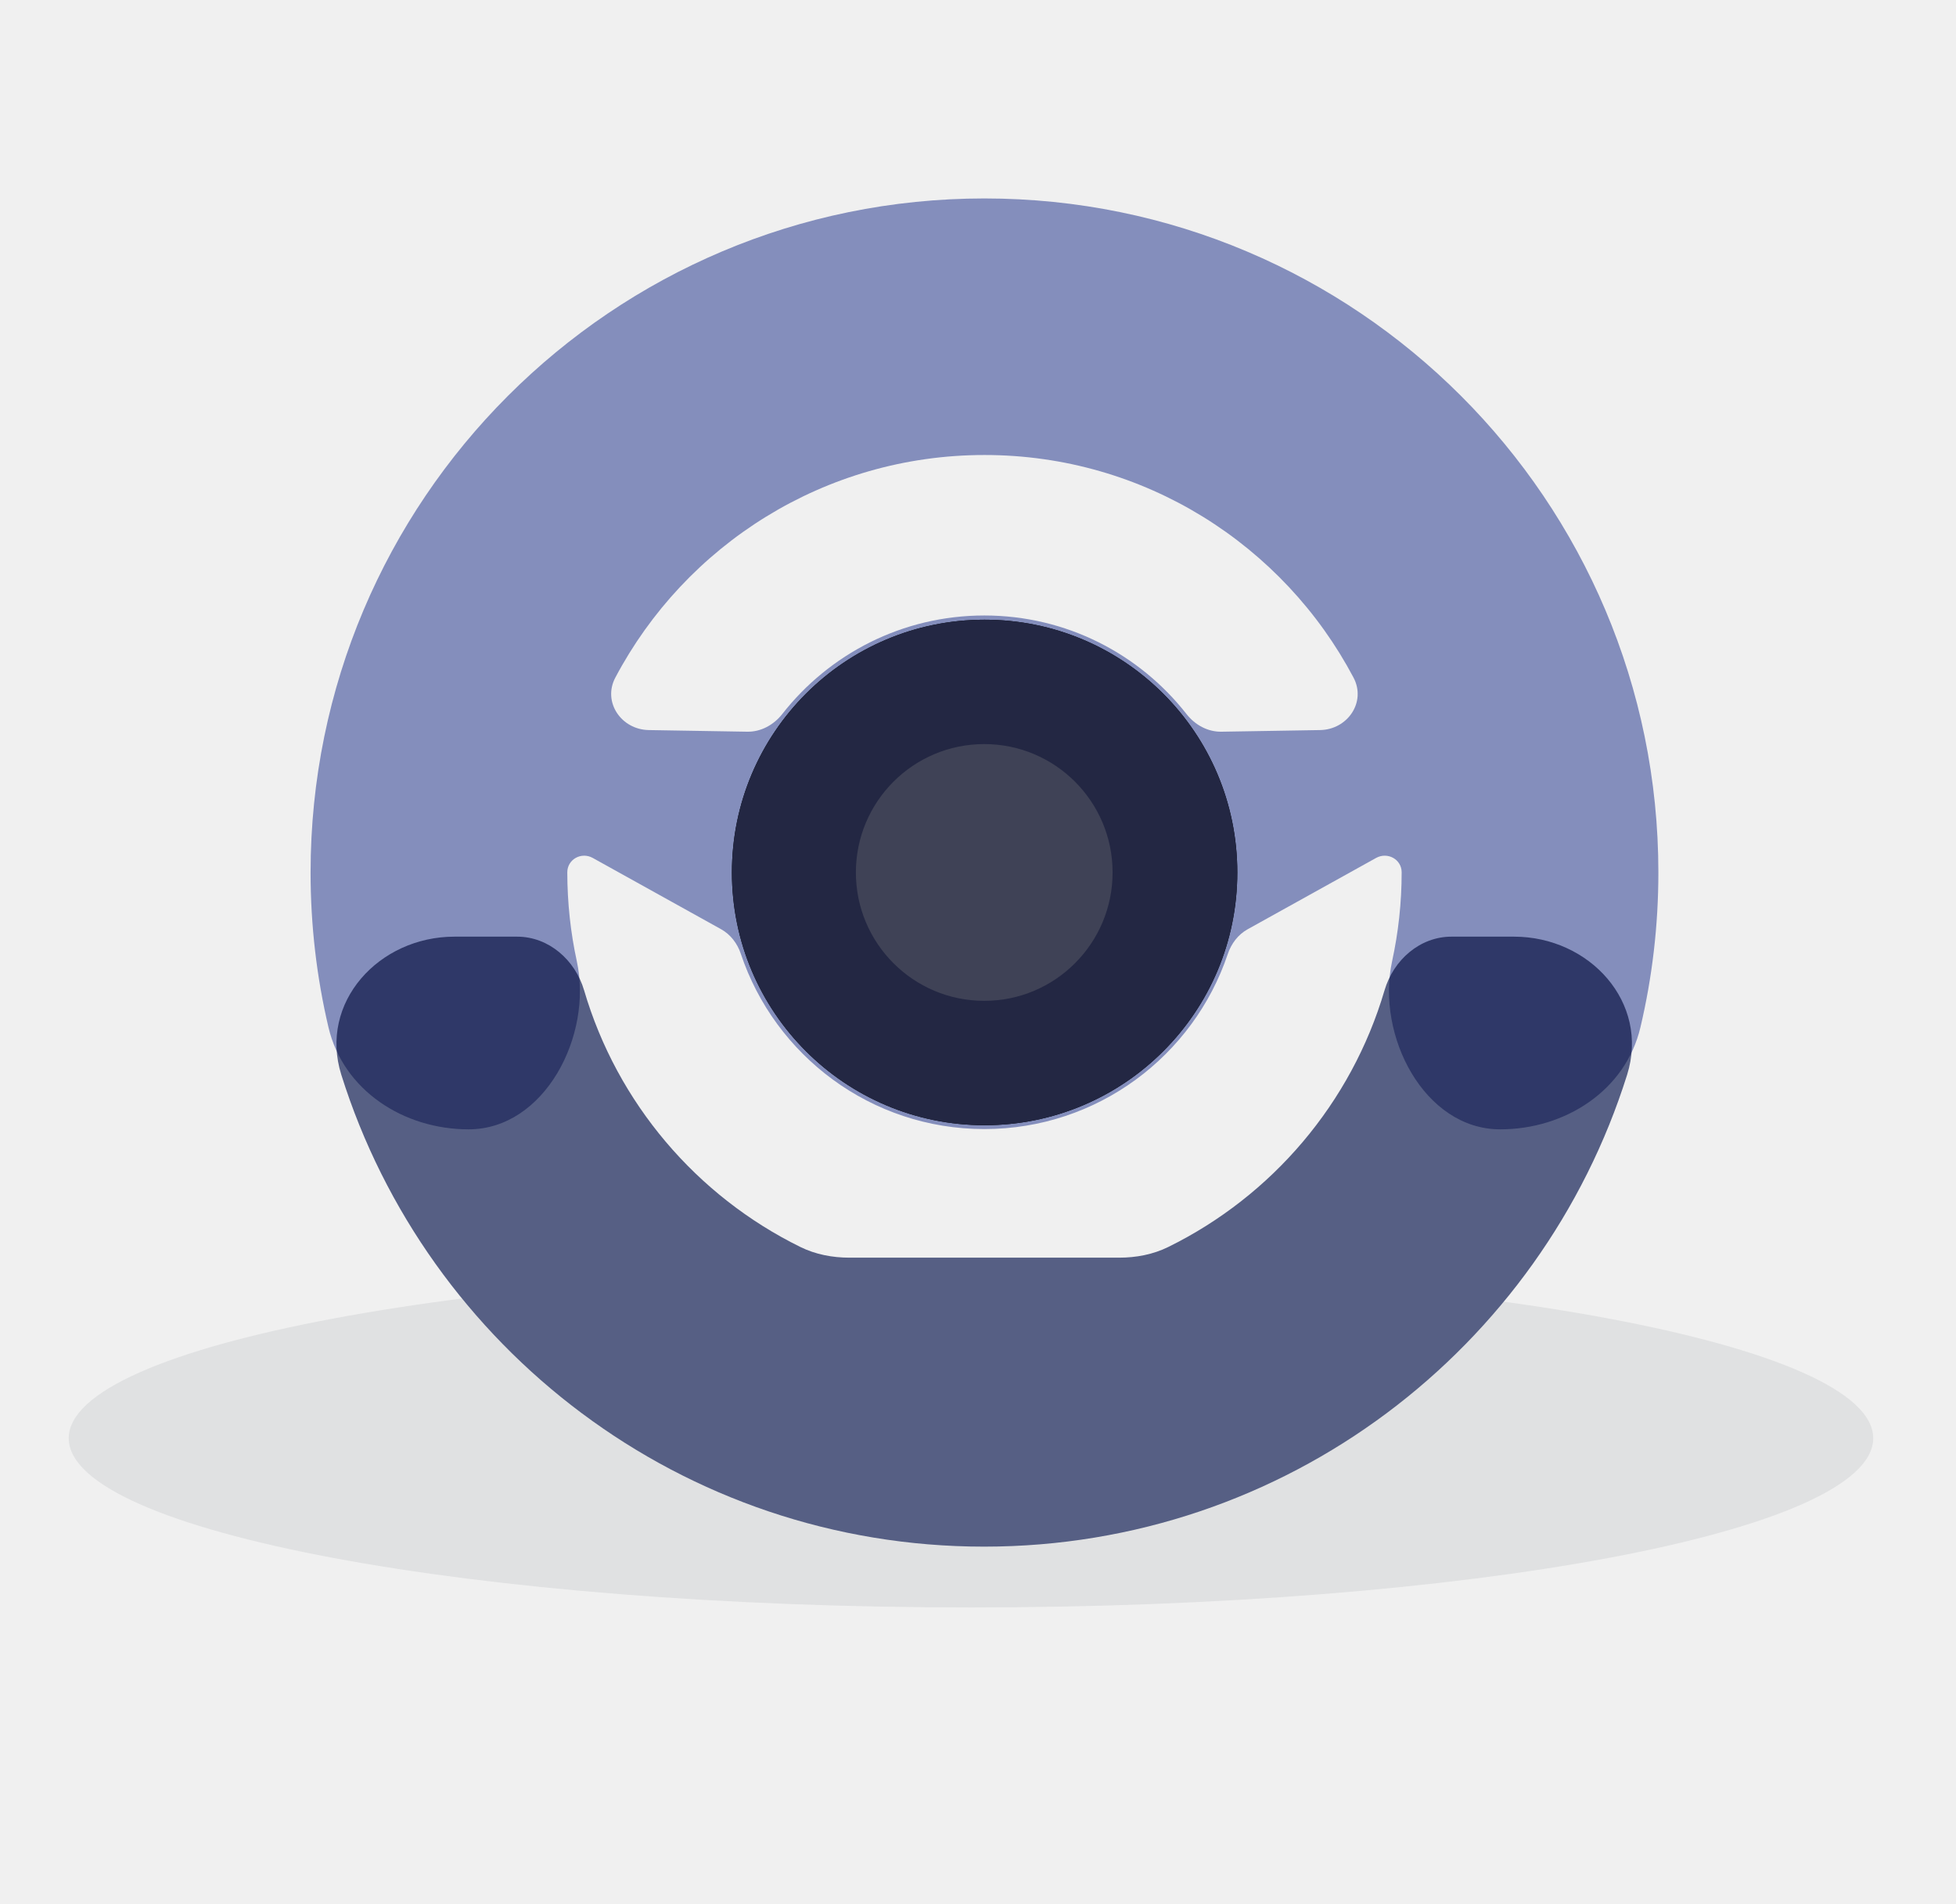
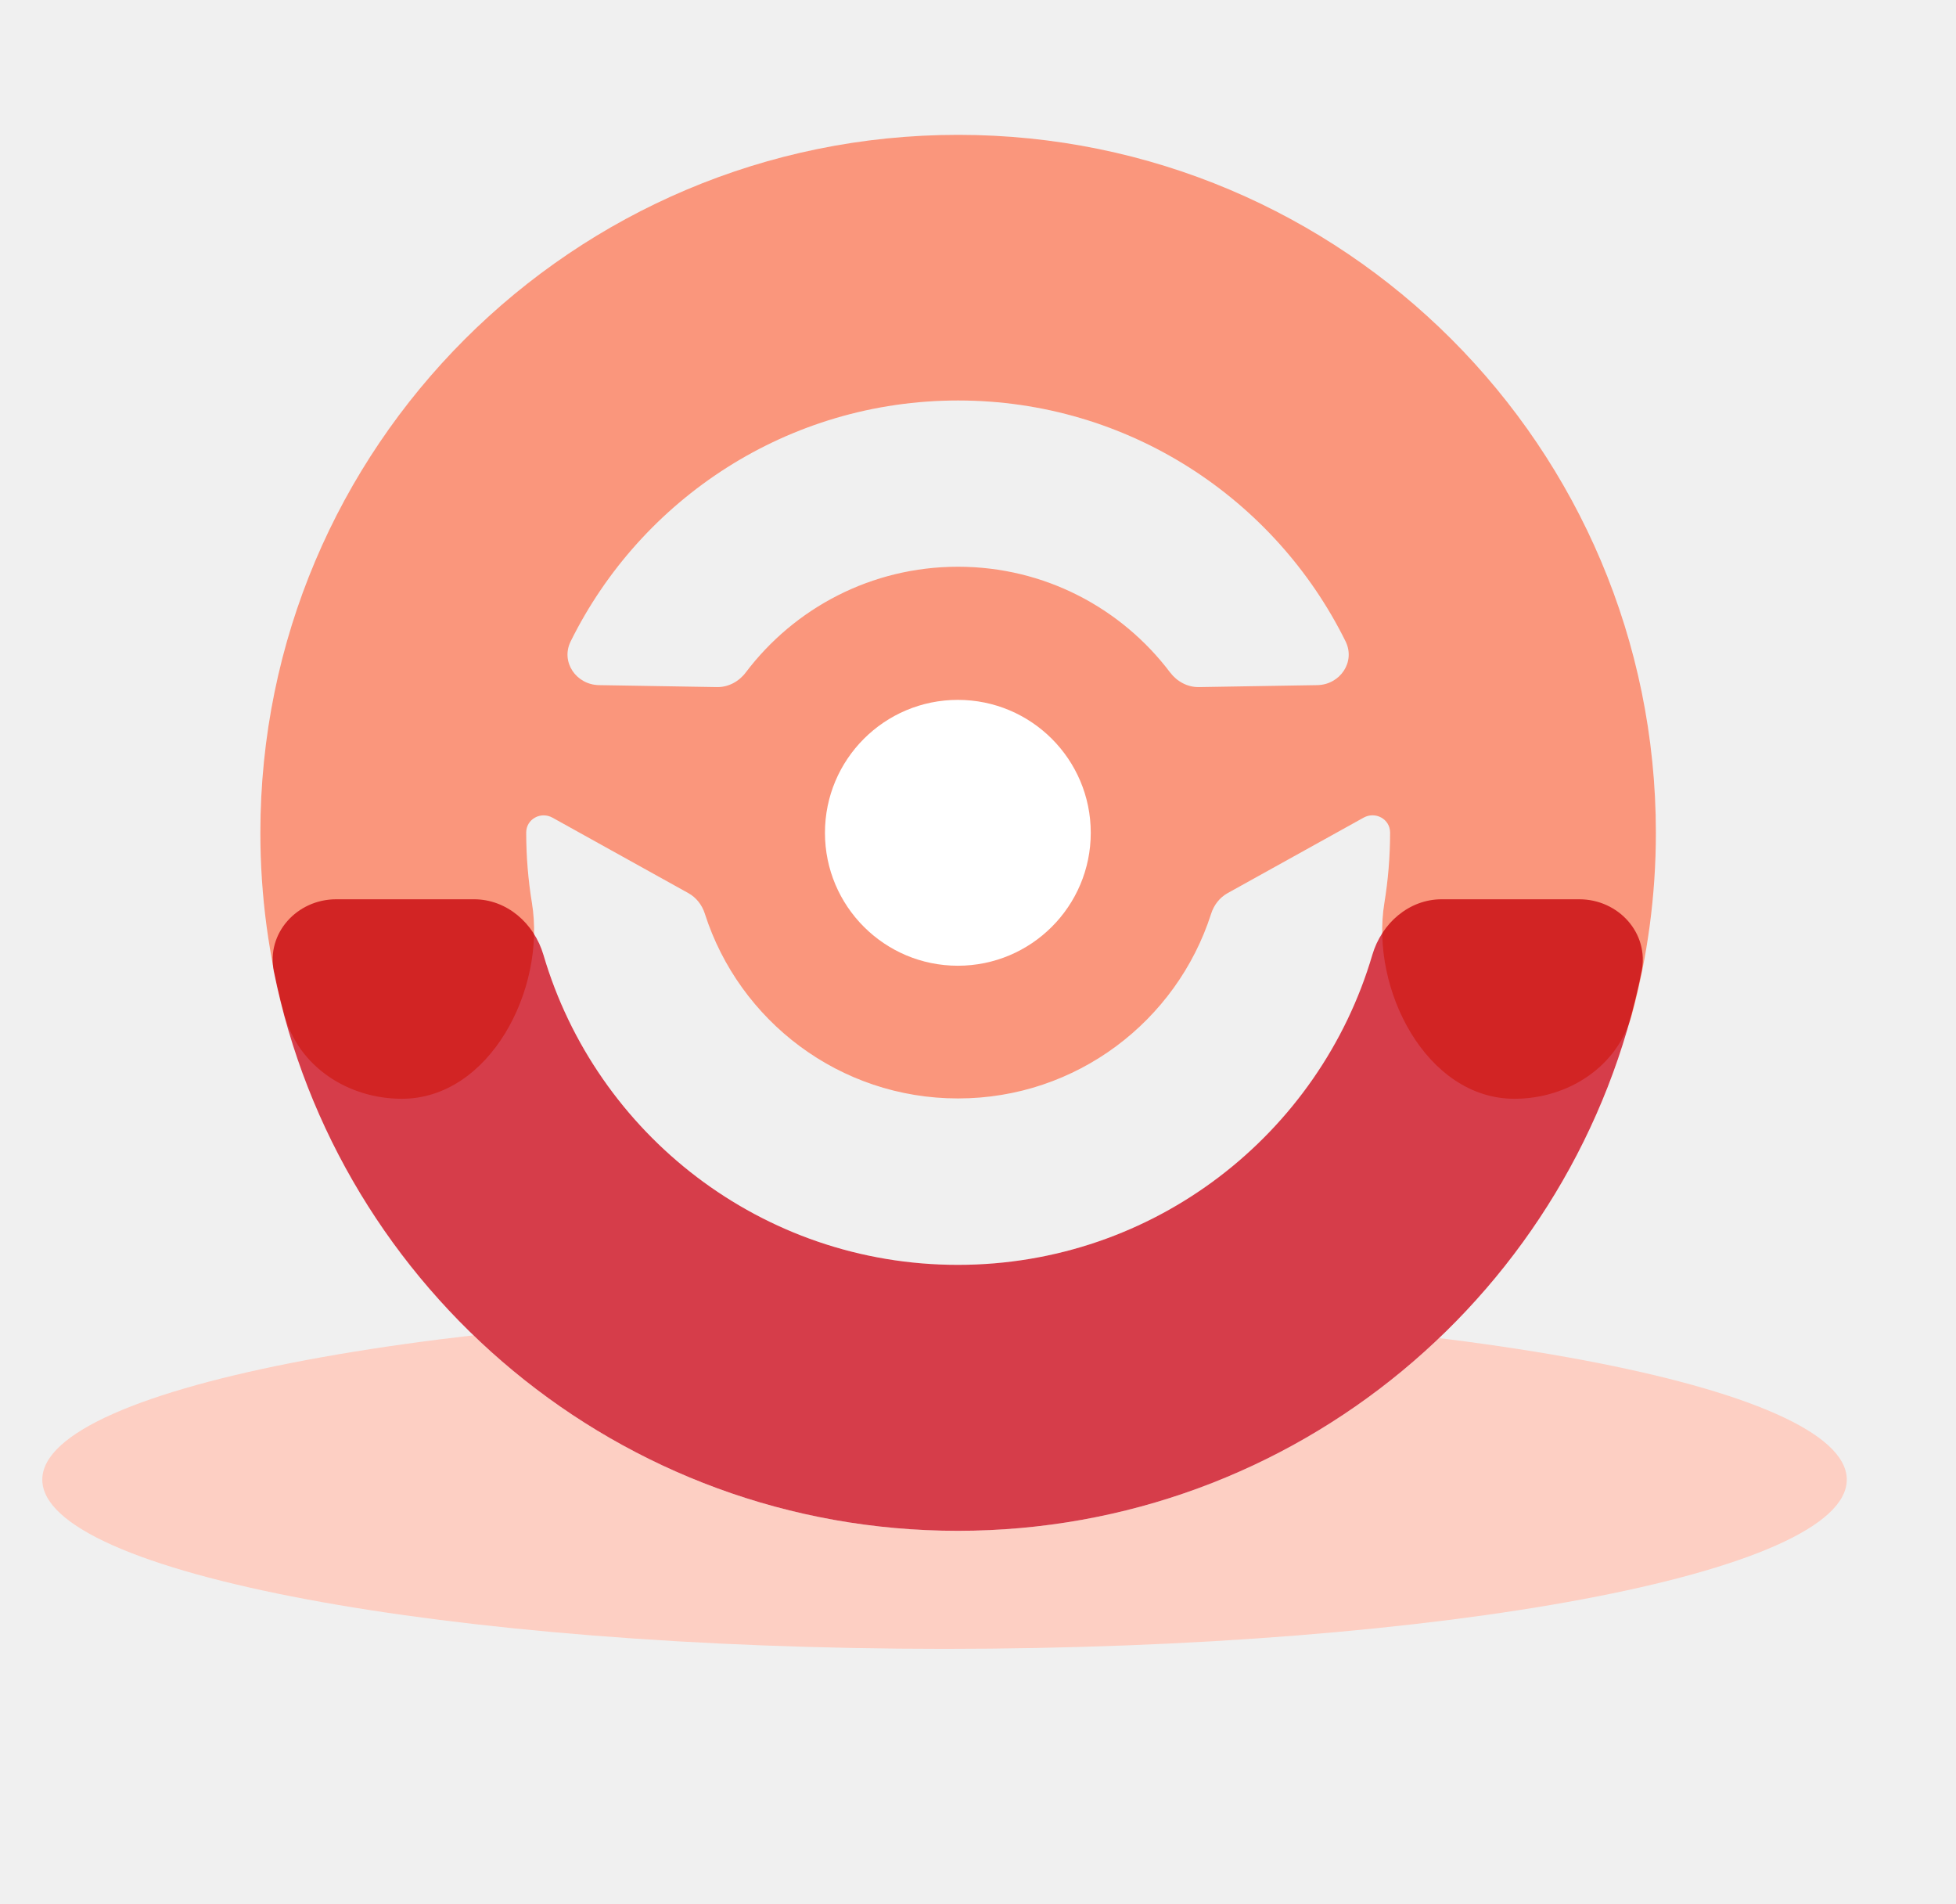
<svg xmlns="http://www.w3.org/2000/svg" width="37" height="36" viewBox="0 0 37 36" fill="none">
+   <ellipse cx="17.867" cy="27.983" rx="17.067" ry="3.2" fill="#FDCFC3" />
+   <path d="M8.968 17.007C9.588 17.007 10.106 17.463 10.281 18.058C11.277 21.447 14.409 23.921 18.12 23.921C21.831 23.921 24.964 21.447 25.96 18.058C26.135 17.463 26.652 17.007 27.272 17.007H29.874C30.615 17.007 31.201 17.647 31.054 18.373C29.839 24.407 24.509 28.951 18.117 28.951C11.726 28.951 6.396 24.407 5.181 18.373C5.034 17.647 5.62 17.007 6.36 17.007H8.968Z" fill="white" />
+   <path fill-rule="evenodd" clip-rule="evenodd" d="M18.125 2.55C25.414 2.55 31.323 8.46 31.323 15.75C31.323 16.939 31.164 18.092 30.869 19.188C30.604 20.17 29.664 20.78 28.646 20.78C26.987 20.78 25.918 18.714 26.187 17.077C26.258 16.643 26.295 16.199 26.295 15.745C26.295 15.49 26.018 15.34 25.795 15.463L23.22 16.892C23.07 16.976 22.962 17.117 22.91 17.281C22.261 19.307 20.363 20.774 18.122 20.774C15.88 20.774 13.982 19.307 13.333 17.281C13.281 17.117 13.173 16.976 13.023 16.892L10.451 15.464C10.229 15.341 9.954 15.491 9.954 15.745C9.954 16.198 9.991 16.642 10.062 17.075C10.331 18.713 9.261 20.78 7.601 20.78C6.583 20.78 5.644 20.17 5.379 19.188C5.083 18.092 4.925 16.939 4.925 15.75C4.925 8.46 10.835 2.55 18.125 2.55ZM18.125 7.574C14.91 7.574 12.129 9.431 10.795 12.13C10.603 12.518 10.898 12.949 11.33 12.957L13.562 12.994C13.778 12.998 13.978 12.889 14.108 12.716C15.026 11.502 16.482 10.718 18.122 10.718C19.761 10.718 21.216 11.502 22.133 12.716C22.264 12.889 22.464 12.998 22.68 12.994L24.918 12.957C25.35 12.949 25.644 12.518 25.453 12.13C24.119 9.431 21.339 7.575 18.125 7.574Z" fill="white" />
+   <path d="M8.967 17.007C9.588 17.007 10.105 17.463 10.28 18.058C11.276 21.447 14.409 23.921 18.119 23.921C21.83 23.921 24.963 21.447 25.959 18.058C26.134 17.463 26.651 17.007 27.272 17.007H29.873C30.614 17.007 31.2 17.647 31.053 18.373C29.838 24.407 24.509 28.951 18.117 28.951C11.725 28.951 6.395 24.407 5.18 18.373C5.033 17.647 5.619 17.007 6.36 17.007H8.967Z" fill="#D63D4A" />
  <g style="mix-blend-mode:multiply">
-     <ellipse cx="18.367" cy="27.2" rx="17.067" ry="3.2" fill="#ACB1B6" fill-opacity="0.2" />
-     <path d="M18.626 3.756C25.666 3.756 31.373 9.464 31.373 16.504C31.373 17.511 31.256 18.491 31.035 19.43C30.97 19.706 30.858 19.955 30.711 20.178C30.708 20.431 30.661 20.692 30.562 20.956C29.649 23.406 28.002 25.5 25.89 26.97C25.437 27.285 24.89 27.429 24.339 27.429H12.894C12.342 27.429 11.796 27.285 11.343 26.97C9.23 25.5 7.583 23.406 6.669 20.956C6.566 20.681 6.52 20.409 6.521 20.146C6.384 19.931 6.279 19.692 6.218 19.43C5.997 18.491 5.879 17.511 5.879 16.504C5.879 9.465 11.586 3.757 18.626 3.756ZM26.518 16.502C26.518 16.255 26.249 16.109 26.032 16.229L23.604 17.577C23.423 17.677 23.293 17.848 23.227 18.044C22.582 19.968 20.765 21.355 18.624 21.355C16.483 21.355 14.665 19.969 14.02 18.045C13.954 17.849 13.825 17.678 13.644 17.578L11.218 16.231C11.003 16.112 10.735 16.257 10.735 16.502C10.735 17.08 10.798 17.643 10.916 18.185C10.947 18.329 10.962 18.477 10.969 18.627C11.031 18.738 11.085 18.855 11.125 18.978C11.779 20.957 13.195 22.59 15.026 23.528C15.384 23.711 15.785 23.785 16.186 23.785H21.049C21.45 23.785 21.852 23.711 22.209 23.528C24.04 22.59 25.457 20.957 26.111 18.978C26.156 18.842 26.215 18.711 26.286 18.589C26.294 18.452 26.309 18.316 26.338 18.183C26.456 17.642 26.517 17.079 26.518 16.502ZM18.626 8.611C15.598 8.611 12.97 10.316 11.646 12.819C11.403 13.28 11.758 13.801 12.279 13.81L14.136 13.841C14.396 13.846 14.638 13.713 14.799 13.507C15.688 12.372 17.07 11.642 18.624 11.642C20.177 11.642 21.561 12.372 22.449 13.507C22.61 13.713 22.851 13.846 23.111 13.841L24.975 13.81C25.496 13.801 25.851 13.28 25.607 12.819C24.284 10.316 21.654 8.611 18.626 8.611Z" fill="white" />
-     <path d="M9.781 17.714C10.38 17.714 10.88 18.155 11.049 18.729C11.675 20.861 13.178 22.618 15.14 23.583C15.428 23.725 15.748 23.785 16.069 23.785H21.17C21.491 23.785 21.811 23.725 22.099 23.583C24.061 22.618 25.563 20.861 26.19 18.729C26.359 18.155 26.858 17.714 27.457 17.714H28.638C30.069 17.714 31.207 18.96 30.779 20.325C29.155 25.497 24.325 29.249 18.617 29.25C12.909 29.25 8.079 25.497 6.456 20.325C6.027 18.96 7.166 17.714 8.597 17.714H9.781Z" fill="#5B658C" />
-     <g style="mix-blend-mode:multiply">
-       <path d="M18.622 3.753C25.662 3.753 31.37 9.46 31.37 16.5C31.37 17.507 31.253 18.488 31.031 19.427C30.75 20.623 29.608 21.358 28.379 21.358C26.941 21.358 26.027 19.586 26.333 18.18C26.451 17.638 26.514 17.075 26.514 16.497C26.514 16.251 26.246 16.106 26.031 16.225L23.601 17.574C23.42 17.674 23.291 17.846 23.225 18.042C22.579 19.966 20.762 21.353 18.62 21.353C16.478 21.353 14.659 19.965 14.014 18.04C13.949 17.844 13.819 17.672 13.638 17.572L11.212 16.225C10.997 16.106 10.732 16.251 10.731 16.497C10.732 17.074 10.793 17.637 10.911 18.178C11.217 19.584 10.303 21.358 8.864 21.358C7.636 21.358 6.494 20.623 6.213 19.427C5.992 18.488 5.875 17.507 5.875 16.5C5.875 9.46 11.582 3.753 18.622 3.753ZM18.623 8.605C15.594 8.605 12.963 10.312 11.639 12.816C11.396 13.277 11.751 13.798 12.272 13.807L14.133 13.838C14.393 13.843 14.635 13.71 14.796 13.505C15.684 12.37 17.067 11.64 18.62 11.64C20.173 11.64 21.556 12.37 22.445 13.505C22.605 13.71 22.847 13.843 23.107 13.838L24.971 13.807C25.492 13.798 25.847 13.277 25.604 12.816C24.281 10.312 21.651 8.605 18.623 8.605Z" fill="#8C97C8" />
-     </g>
-     <rect x="16.19" y="14.072" width="4.856" height="4.856" rx="2.428" fill="white" />
-     <g style="mix-blend-mode:multiply">
-       <circle cx="18.625" cy="16.5" r="4.78" fill="black" />
-       <circle cx="18.625" cy="16.5" r="4.78" fill="#43465B" />
-     </g>
+     <path fill-rule="evenodd" clip-rule="evenodd" d="M18.125 2.55C25.414 2.55 31.323 8.46 31.323 15.75C31.323 16.939 31.164 18.092 30.869 19.188C30.604 20.171 29.664 20.78 28.646 20.78C26.987 20.78 25.918 18.714 26.187 17.077C26.258 16.644 26.295 16.199 26.295 15.745C26.295 15.49 26.018 15.34 25.795 15.463L23.22 16.892C23.07 16.976 22.962 17.117 22.91 17.281C22.261 19.307 20.363 20.774 18.122 20.774C15.88 20.774 13.982 19.307 13.333 17.281C13.281 17.117 13.173 16.976 13.023 16.892L10.451 15.464C10.229 15.341 9.954 15.491 9.954 15.745C9.954 16.198 9.991 16.643 10.062 17.075C10.331 18.713 9.261 20.78 7.601 20.78C6.583 20.78 5.644 20.171 5.379 19.188C5.083 18.092 4.925 16.939 4.925 15.75C4.925 8.46 10.835 2.55 18.125 2.55ZM18.125 7.574C14.91 7.574 12.129 9.431 10.795 12.13C10.603 12.518 10.898 12.949 11.33 12.957L13.562 12.994C13.778 12.998 13.978 12.889 14.108 12.716C15.026 11.502 16.482 10.718 18.122 10.718C19.761 10.718 21.216 11.503 22.133 12.716C22.264 12.889 22.464 12.998 22.68 12.994L24.918 12.957C25.35 12.949 25.644 12.518 25.453 12.13C24.119 9.431 21.339 7.575 18.125 7.574Z" fill="#FA967C" />
  </g>
+   <rect x="15.605" y="13.236" width="5.028" height="5.028" rx="2.514" fill="white" />
</svg>
